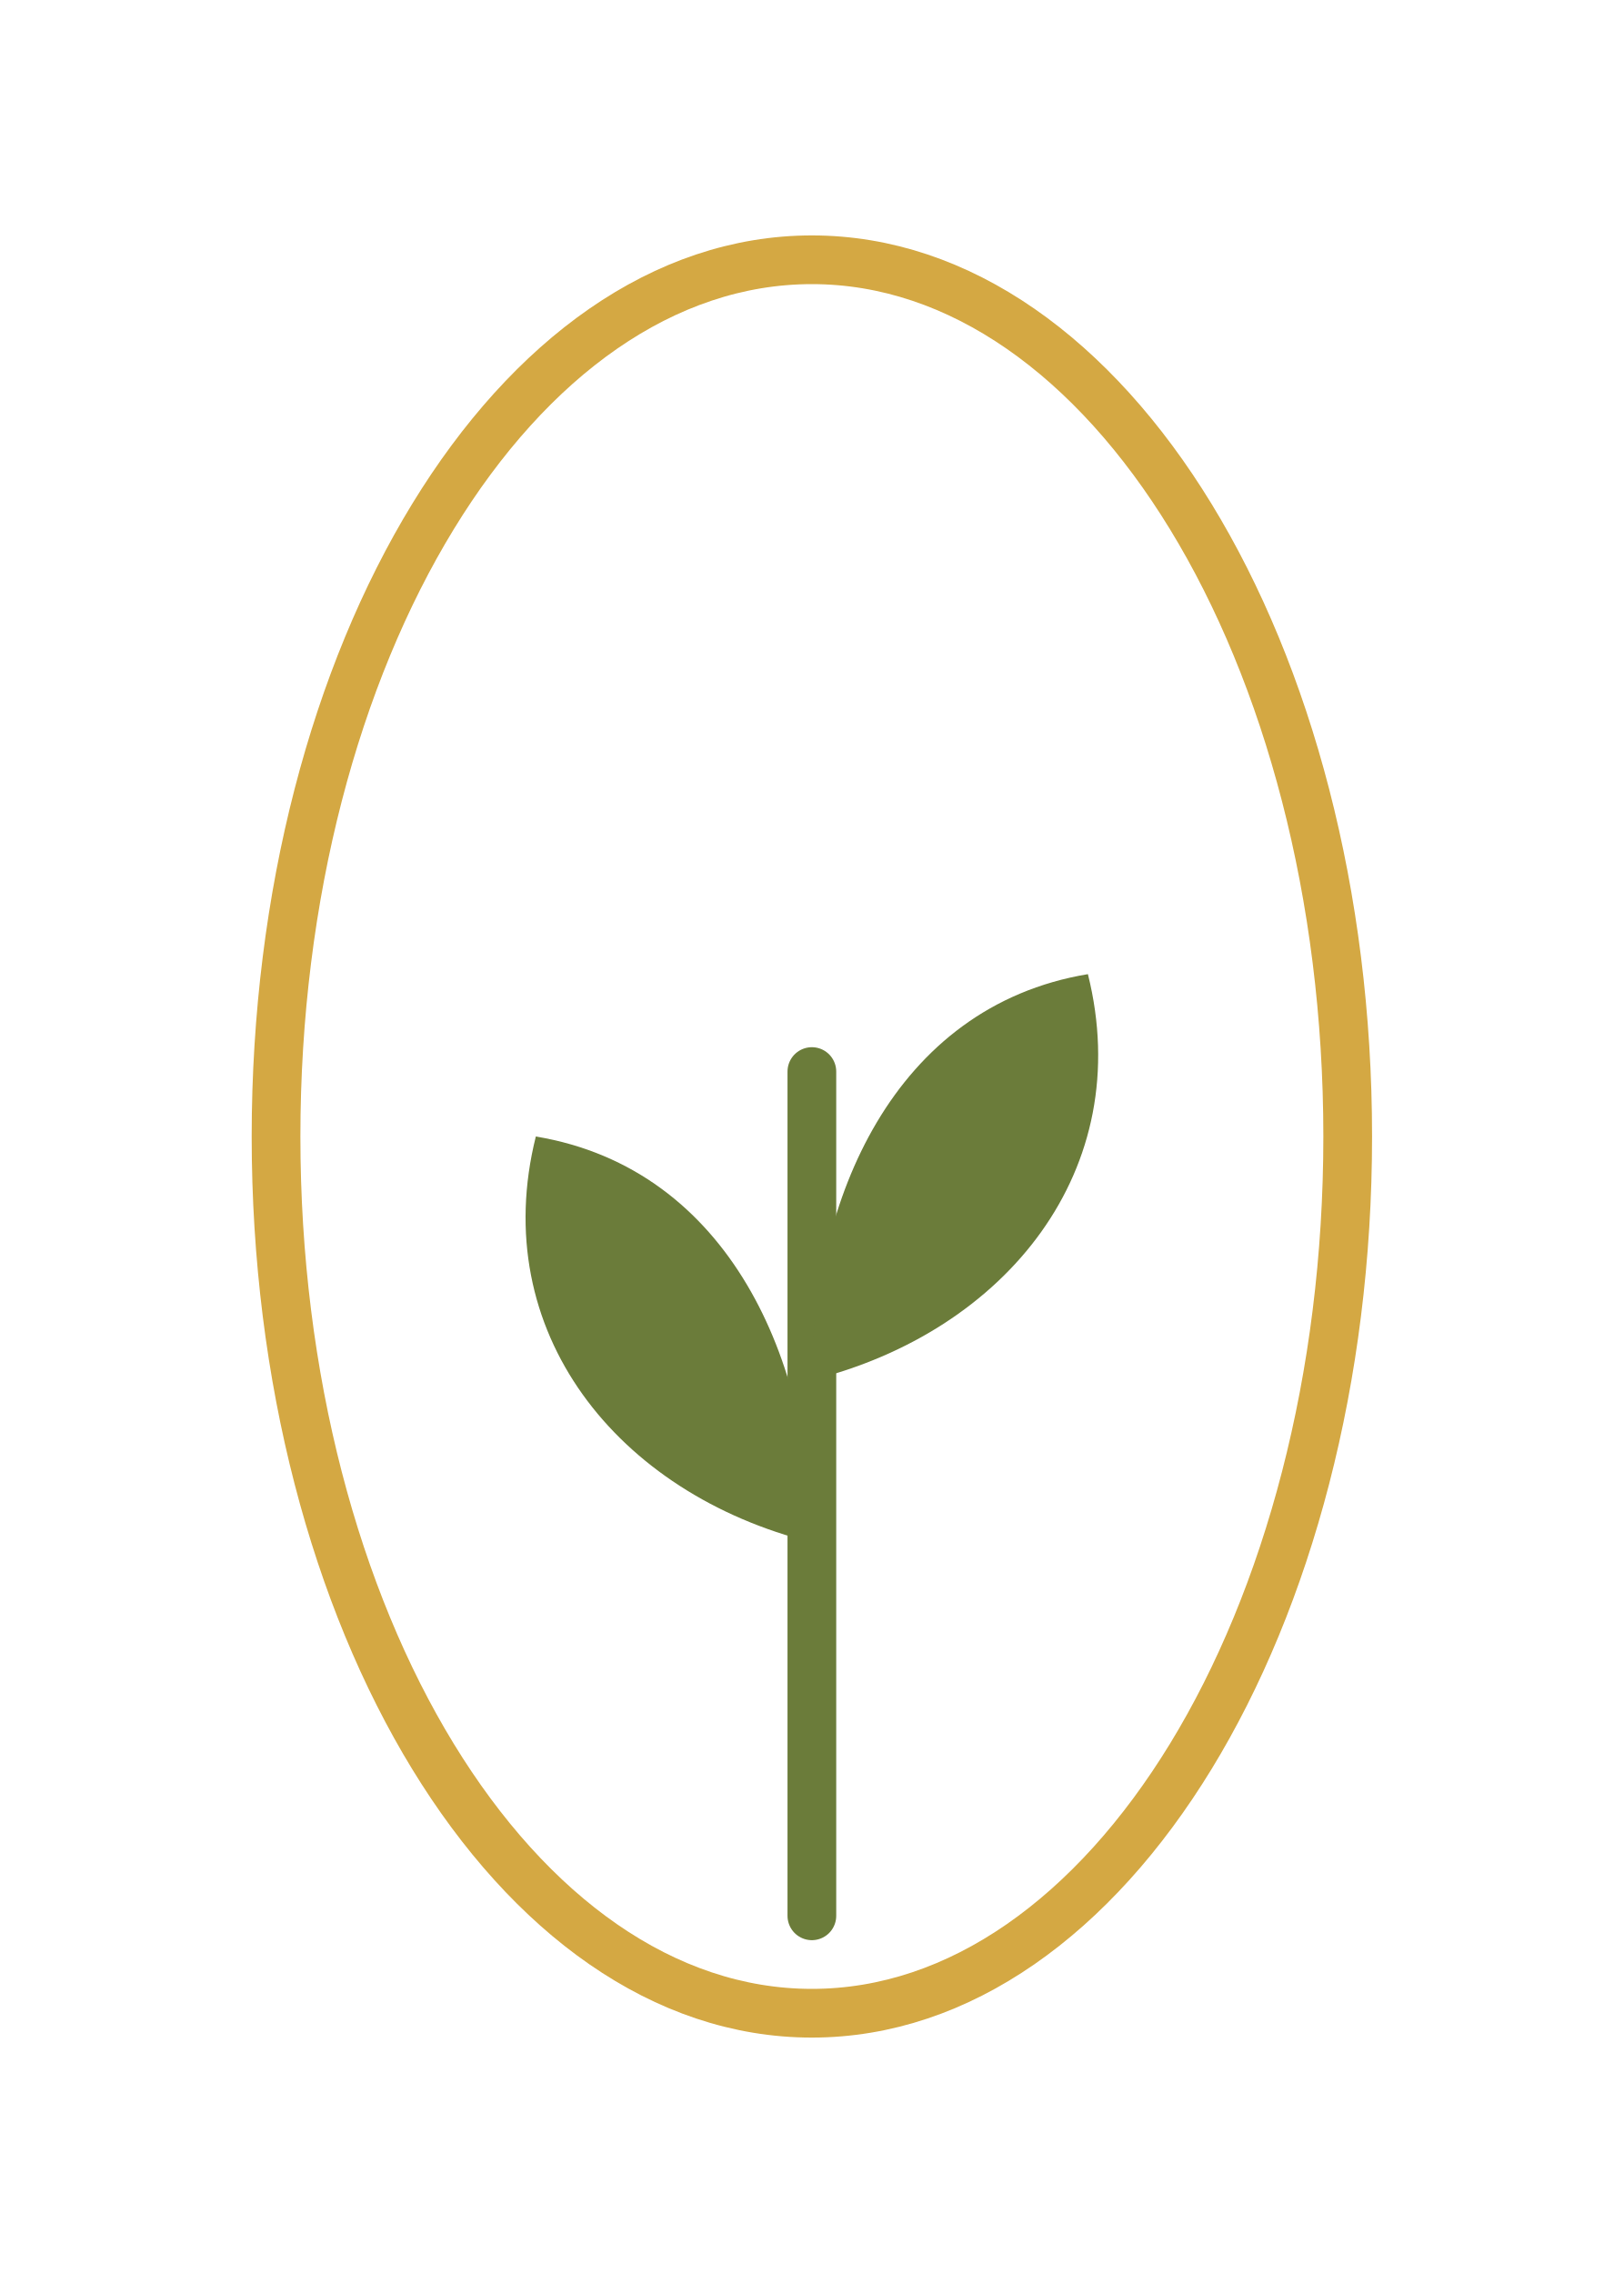
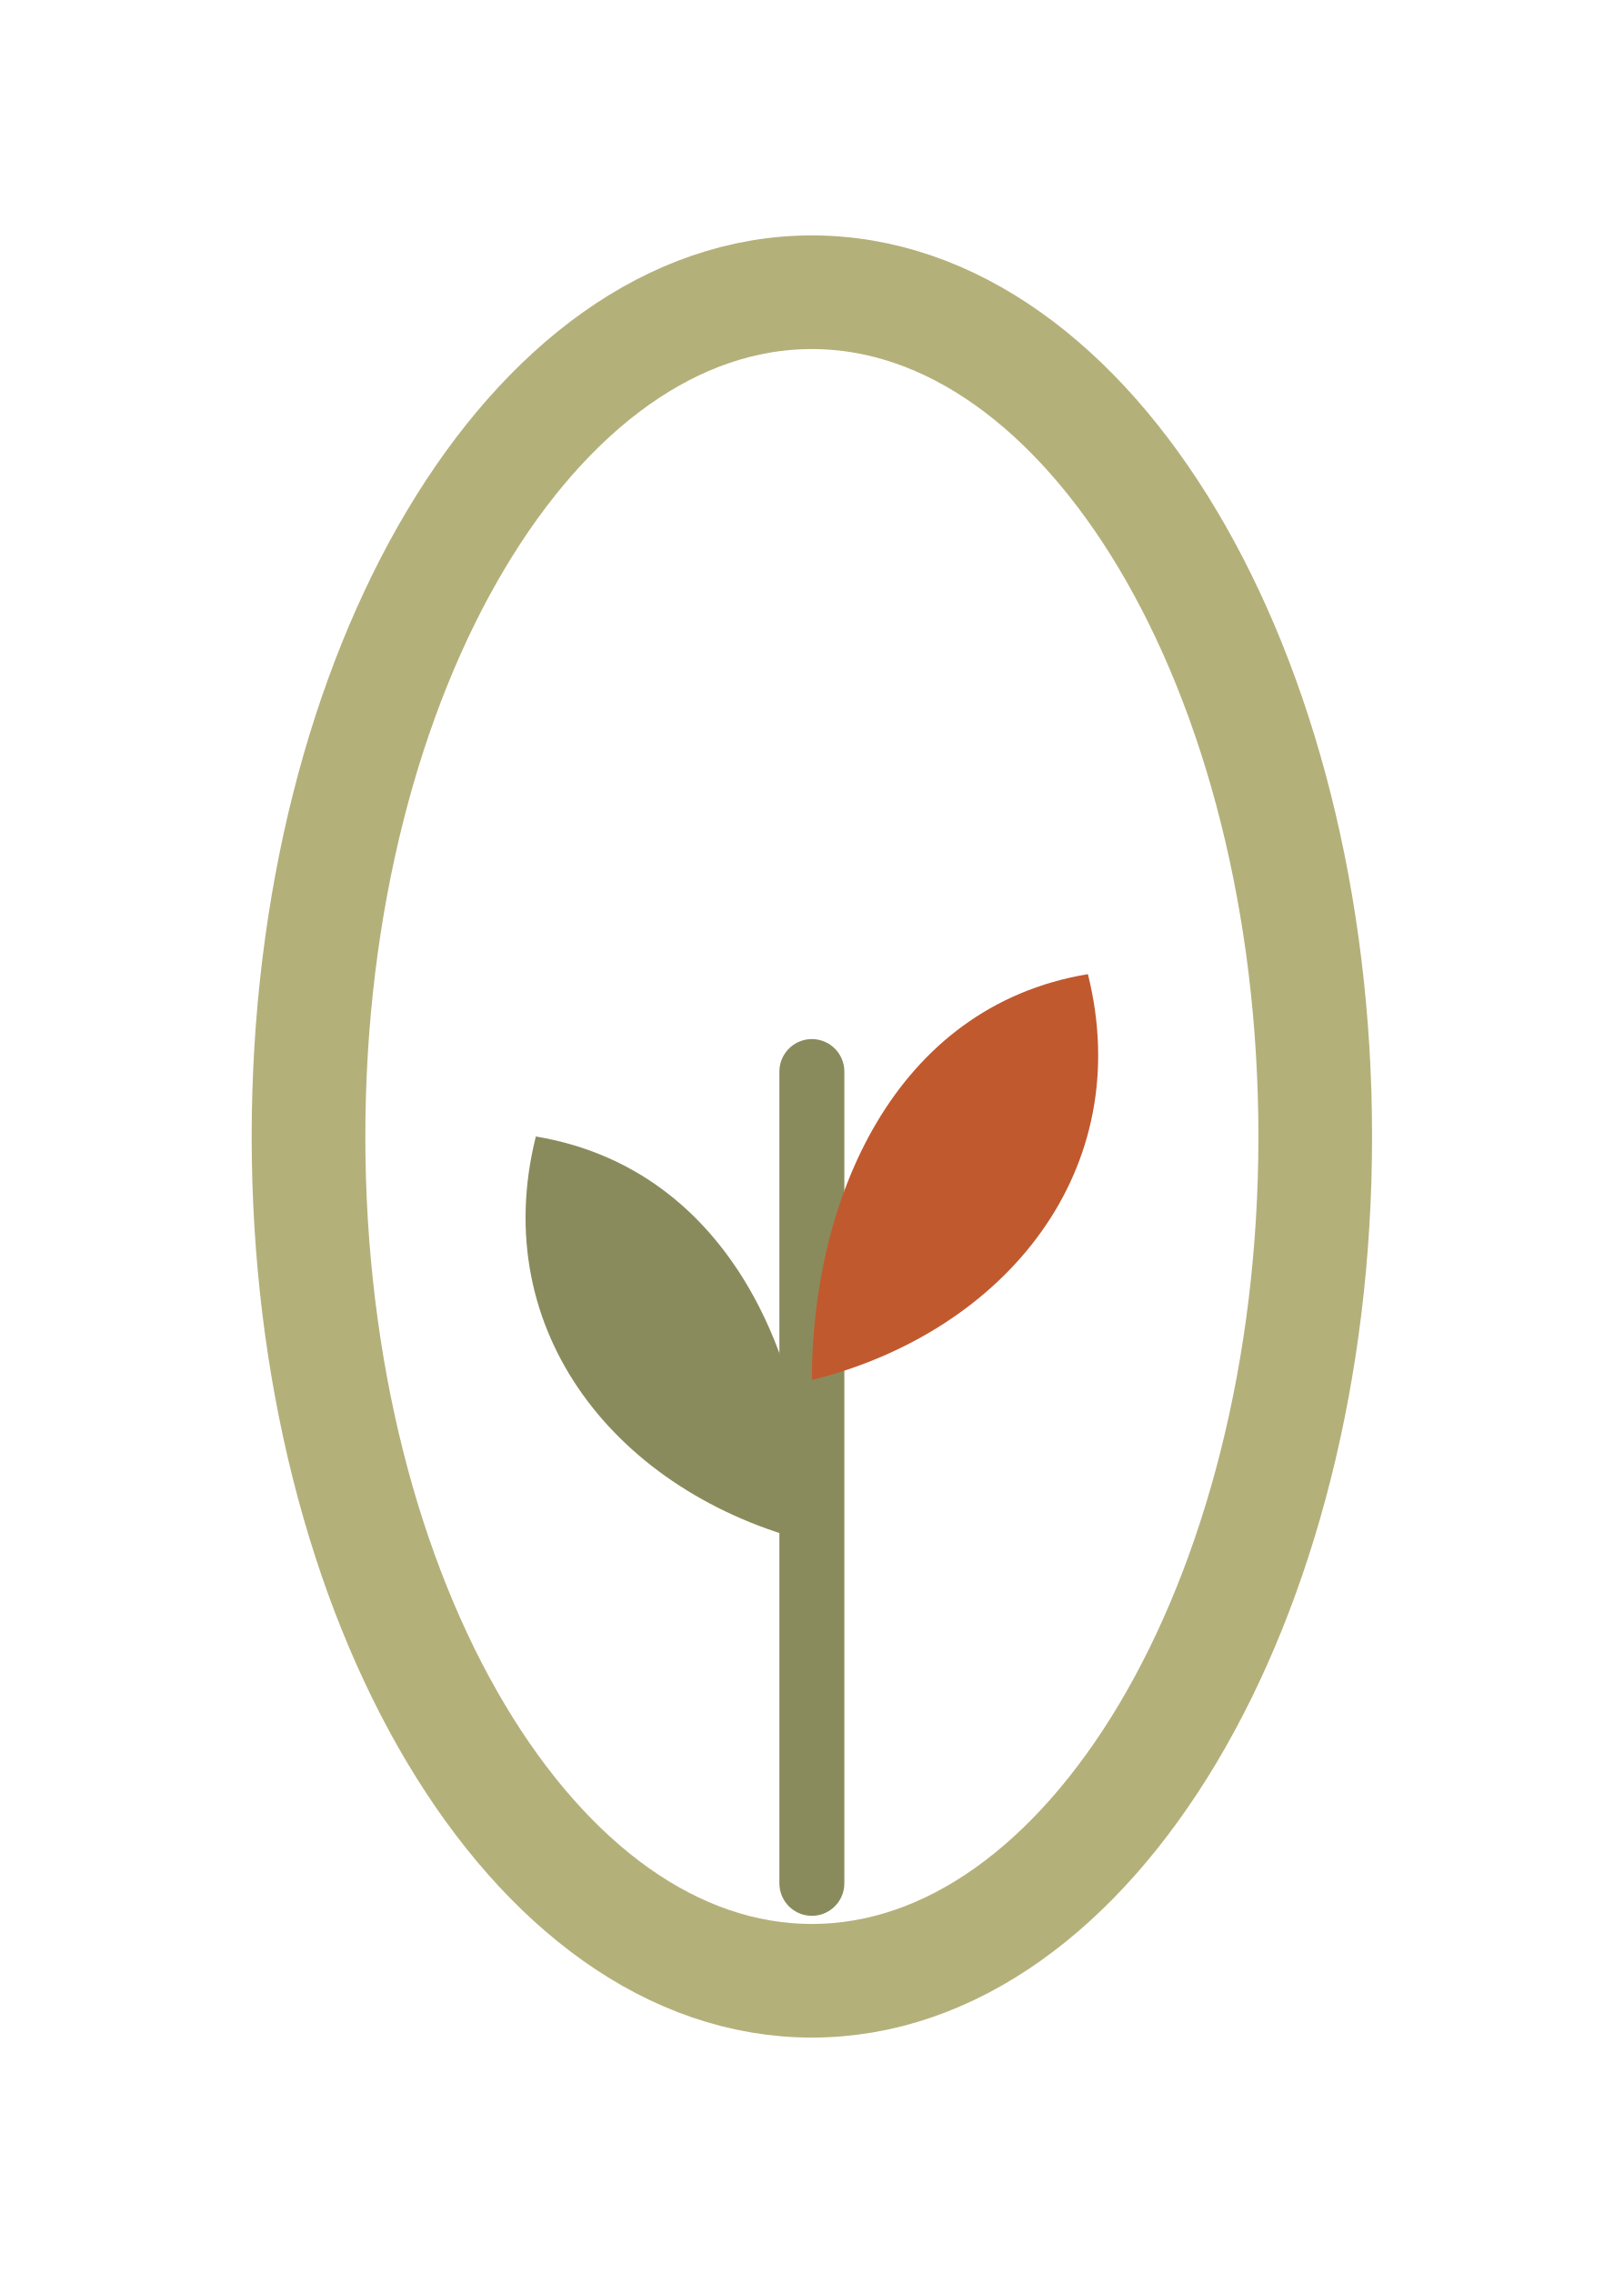
<svg xmlns="http://www.w3.org/2000/svg" viewBox="0 0 100 140" role="img" aria-label="Зернятко">
-   <ellipse cx="50" cy="70" rx="33" ry="54" fill="none" stroke="#D4A843" stroke-width="3" />
-   <path d="M50 118 L50 66" stroke="#6B7C3A" stroke-width="3" stroke-linecap="round" fill="none" />
-   <path d="M50 95 C38 92 30 82 33 70 C45 72 50 84 50 95 Z" fill="#6B7C3A" />
-   <path d="M50 85 C62 82 70 72 67 60 C55 62 50 74 50 85 Z" fill="#6B7C3A" />
+   <ellipse cx="50" cy="70" rx="31" ry="52" fill="none" stroke="#B4B07A" stroke-width="7" />
+   <path d="M50 116 L50 66" stroke="#8A8B5C" stroke-width="4" stroke-linecap="round" fill="none" />
+   <path d="M50 95 C38 92 30 82 33 70 C45 72 50 84 50 95 Z" fill="#8A8B5C" />
+   <path d="M50 85 C62 82 70 72 67 60 C55 62 50 74 50 85 Z" fill="#C1592E" />
</svg>
